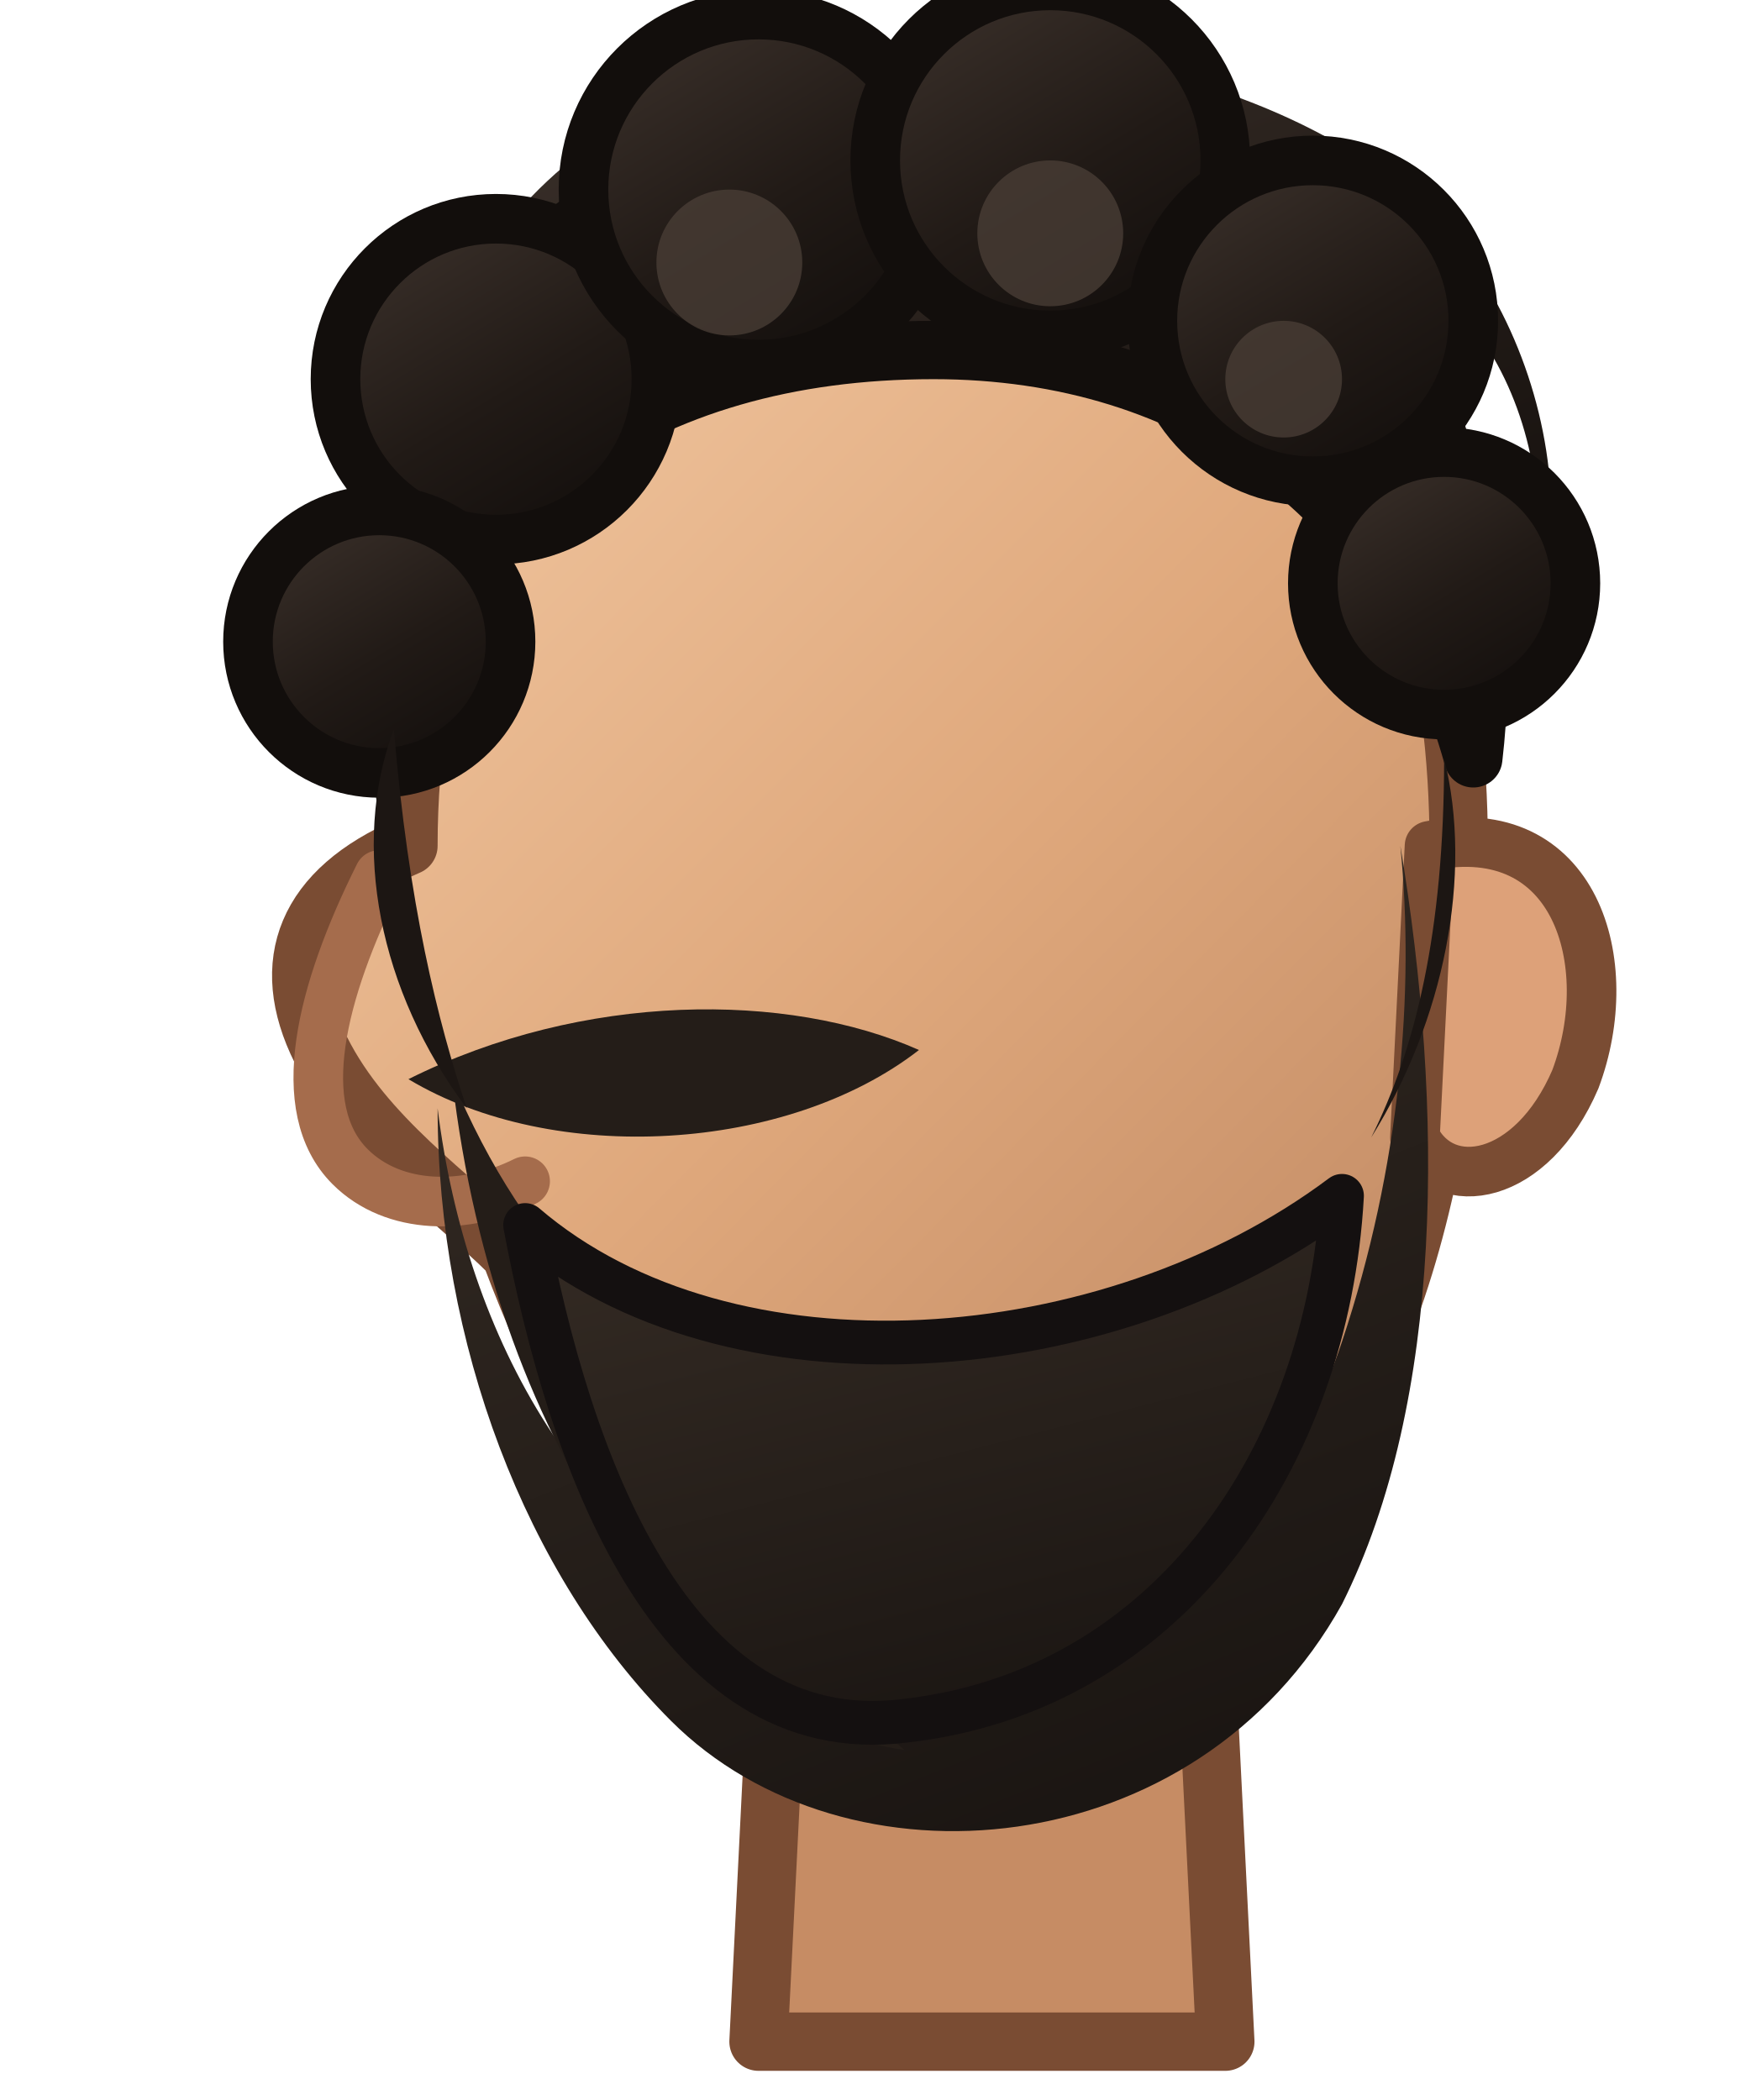
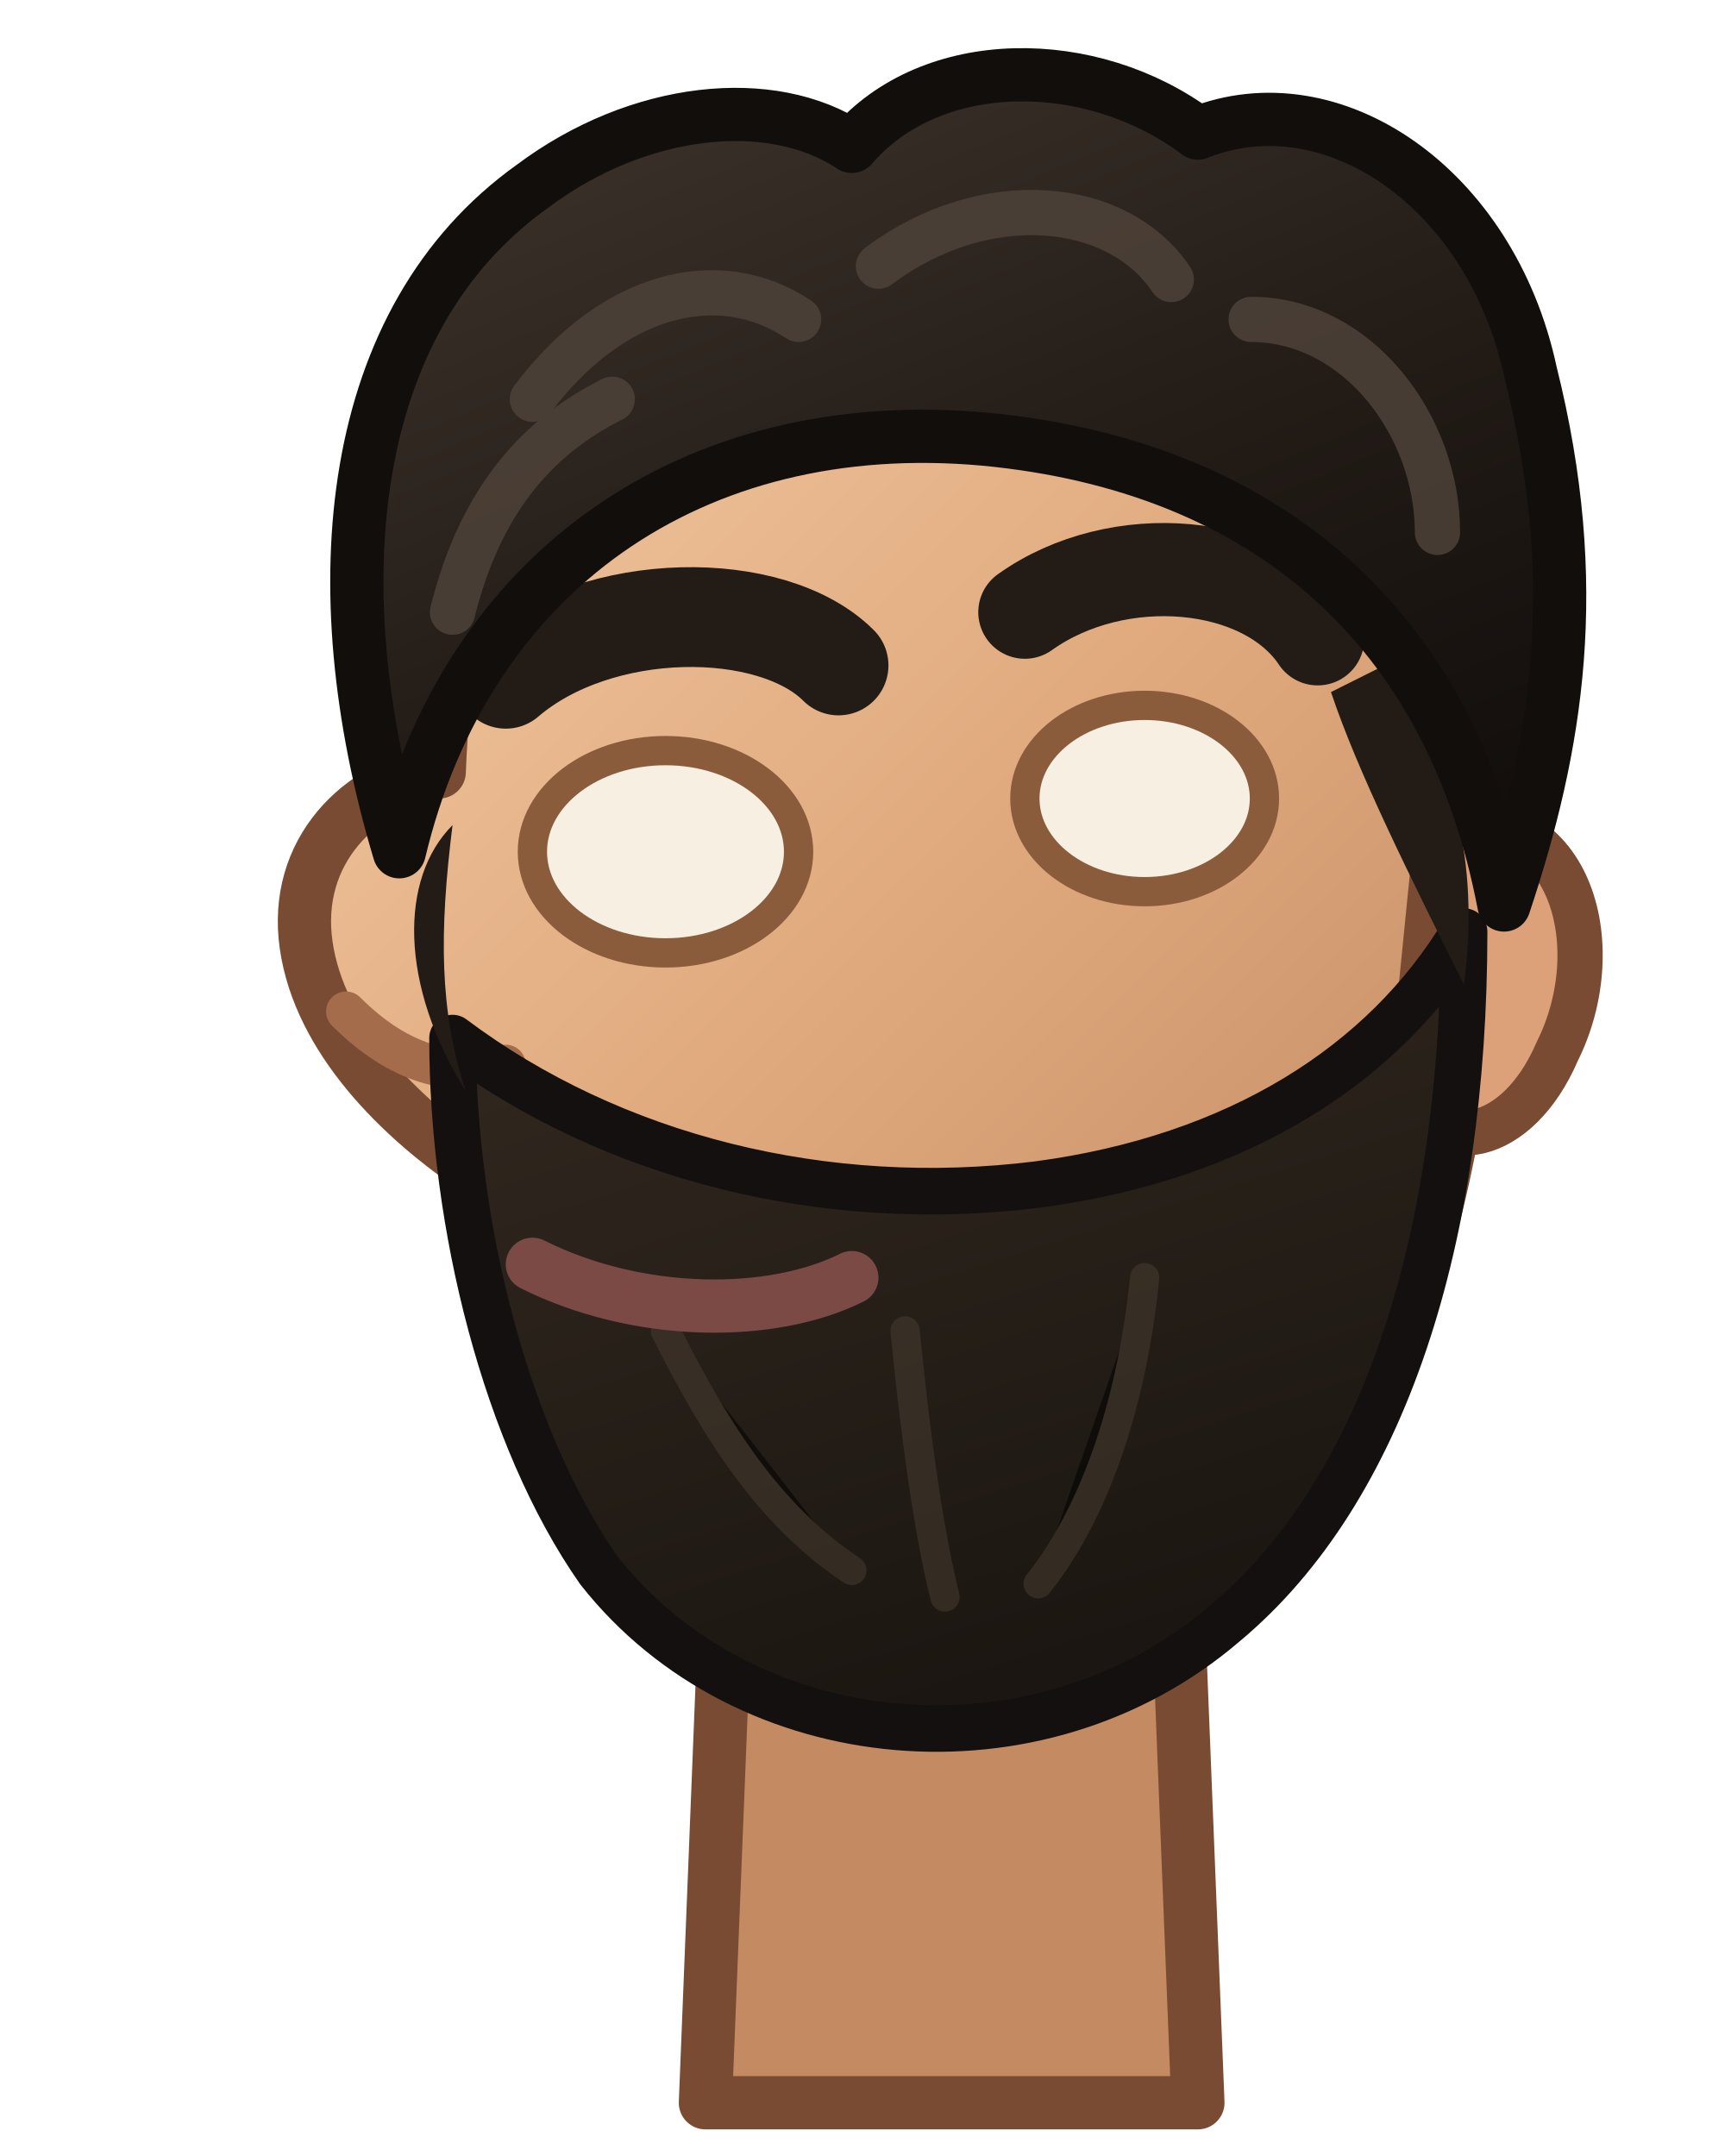
- <svg xmlns="http://www.w3.org/2000/svg" width="120" height="144" viewBox="0 0 120 144">
+ <svg xmlns="http://www.w3.org/2000/svg" width="130" height="162" viewBox="0 0 130 162">
  <defs>
    <linearGradient id="ohSkin" x1="0.1" y1="0" x2="0.9" y2="1">
-       <stop offset="0" stop-color="#f2c8a2" />
-       <stop offset="0.5" stop-color="#dfa87c" />
-       <stop offset="1" stop-color="#bc8560" />
+       <stop offset="0" stop-color="#f3caa4" />
+       <stop offset="0.5" stop-color="#e0a97d" />
+       <stop offset="1" stop-color="#bd8660" />
    </linearGradient>
    <linearGradient id="ohHair" x1="0.2" y1="0" x2="0.8" y2="1">
-       <stop offset="0" stop-color="#3a302a" />
-       <stop offset="0.55" stop-color="#211a16" />
+       <stop offset="0" stop-color="#3c322b" />
+       <stop offset="0.55" stop-color="#221b16" />
      <stop offset="1" stop-color="#120e0c" />
    </linearGradient>
    <linearGradient id="ohBeard" x1="0.3" y1="0" x2="0.7" y2="1">
-       <stop offset="0" stop-color="#332a23" />
-       <stop offset="1" stop-color="#1a1512" />
+       <stop offset="0" stop-color="#31281f" />
+       <stop offset="1" stop-color="#191410" />
    </linearGradient>
  </defs>
-   <path d="M54 100 L82 100 L84 140 L52 140 Z" fill="#c68c64" stroke="#7a4c33" stroke-width="4" stroke-linejoin="round" />
-   <path d="M54 100 L82 100 L82 112 C70 118 58 116 54 110Z" fill="#a06e4d" opacity="0.6" />
-   <path d="M28 58 C28 32 44 16 66 16 C88 16 100 33 100 58 C100 78 96 96 84 108 C74 118 58 118 48 108 C42 102 38 94 35 86 C31 82 25 78 22 72 C19 66 21 61 28 58Z" fill="url(#ohSkin)" stroke="#7a4c33" stroke-width="4" stroke-linejoin="round" />
-   <path d="M98 58 C108 56 111 66 108 74 C105 81 99 82 97 78Z" fill="#dda179" stroke="#7a4c33" stroke-width="3.4" stroke-linejoin="round" />
-   <path d="M26 60 C22 68 20 76 24 80 C27 83 32 83 36 81" fill="none" stroke="#a56c4c" stroke-width="3.4" stroke-linecap="round" />
-   <path d="M30 76 C32 92 40 106 54 112 C70 119 86 110 92 92 C96 80 97 68 96 58 C99 76 99 96 92 110 C82 128 58 130 46 118 C36 108 30 92 30 76Z" fill="url(#ohBeard)" />
-   <path d="M31 74 C36 86 44 94 54 96 C52 106 55 114 62 120 C48 118 34 100 31 74Z" fill="#241d18" />
-   <path d="M36 84 C50 96 76 94 92 82 C91 100 80 116 62 118 C46 120 39 100 36 84Z" fill="url(#ohBeard)" stroke="#141010" stroke-width="3" stroke-linejoin="round" />
-   <path d="M28 74 C40 68 54 68 63 72 C54 79 38 80 28 74Z" fill="#241d18" />
-   <path d="M26 56 C22 34 34 12 60 9 C86 6 102 24 100 52 C104 40 102 24 92 16 C104 20 108 34 104 46 C110 34 104 16 92 10 C80 3 62 1 48 6 C32 12 24 28 26 56Z" fill="url(#ohHair)" />
-   <path d="M25 52 C21 26 40 8 64 8 C88 8 104 26 101 52 C96 34 82 24 64 24 C44 24 30 34 25 52Z" fill="url(#ohHair)" stroke="#120e0c" stroke-width="4" stroke-linejoin="round" />
-   <g fill="url(#ohHair)" stroke="#120e0c" stroke-width="3.4">
-     <circle cx="34" cy="26" r="11" />
-     <circle cx="52" cy="13" r="12" />
-     <circle cx="72" cy="11" r="12" />
-     <circle cx="90" cy="22" r="11" />
-     <circle cx="99" cy="40" r="9" />
-     <circle cx="26" cy="44" r="9" />
+   <path d="M55 108 L88 108 L90 158 L53 158 Z" fill="#c48b63" stroke="#794b32" stroke-width="4" stroke-linejoin="round" />
+   <path d="M55 108 L88 108 L88 122 C74 129 60 126 55 119Z" fill="#9e6c4c" opacity="0.6" />
+   <path d="M33 58 C34 30 50 16 73 16 C97 16 111 34 111 62 C111 88 105 108 92 118            C79 128 60 126 49 113 C43 106 39 97 36 88 C30 84 24 78 23 71 C22 64 27 59 33 58Z" fill="url(#ohSkin)" stroke="#794b32" stroke-width="4" stroke-linejoin="round" />
+   <path d="M108 62 C118 60 121 71 117 79 C114 86 108 87 106 82Z" fill="#dda179" stroke="#794b32" stroke-width="3.4" stroke-linejoin="round" />
+   <path d="M26 76 C30 80 34 81 38 80" fill="none" stroke="#a56c4c" stroke-width="3" stroke-linecap="round" />
+   <path d="M34 78 C46 87 62 91 78 89 C93 87 104 80 110 70            C110 93 104 112 92 122 C78 134 56 132 45 118 C38 108 34 92 34 78Z" fill="url(#ohBeard)" stroke="#141010" stroke-width="3.5" stroke-linejoin="round" />
+   <path d="M104 50 C110 58 111 66 110 74 C106 66 102 58 100 52Z" fill="#221b16" />
+   <path d="M34 62 C33 70 33 76 35 82 C30 74 30 66 34 62Z" fill="#221b16" />
+   <g stroke="#463a2f" stroke-width="2.2" stroke-linecap="round" opacity="0.55">
+     <path d="M50 100 C54 108 58 114 64 118" />
+     <path d="M68 100 C69 110 70 116 71 120" />
+     <path d="M86 96 C85 106 82 114 78 119" />
  </g>
-   <g fill="#4b3f37" opacity="0.75">
-     <circle cx="50" cy="18" r="5" />
-     <circle cx="72" cy="16" r="5" />
-     <circle cx="88" cy="26" r="4" />
+   <path d="M40 95 C48 99 58 99 64 96" fill="none" stroke="#7c4a44" stroke-width="4" stroke-linecap="round" />
+   <ellipse cx="50" cy="64" rx="10" ry="7.6" fill="#f7efe1" stroke="#8a5c3c" stroke-width="2.2" />
+   <ellipse cx="86" cy="60" rx="9" ry="7" fill="#f7efe1" stroke="#8a5c3c" stroke-width="2.2" />
+   <path d="M38 51 C45 45 58 45 63 50" fill="none" stroke="#221b16" stroke-width="7.5" stroke-linecap="round" />
+   <path d="M77 46 C84 41 95 42 99 48" fill="none" stroke="#221b16" stroke-width="7" stroke-linecap="round" />
+   <path d="M30 64 C24 44 26 24 40 14 C48 8 58 7 64 11            C70 4 82 4 90 10 C100 6 112 14 115 28            C119 44 117 56 113 68            C109 47 95 35 74 33 C52 31 35 43 30 64Z" fill="url(#ohHair)" stroke="#120e0c" stroke-width="4" stroke-linejoin="round" />
+   <g stroke="#4e4238" stroke-width="3.4" stroke-linecap="round" fill="none" opacity="0.85">
+     <path d="M40 30 C46 22 54 20 60 24" />
+     <path d="M66 20 C74 14 84 15 88 21" />
+     <path d="M94 24 C102 24 108 32 108 40" />
+     <path d="M34 46 C36 38 40 33 46 30" />
  </g>
-   <path d="M27 50 C28 62 30 70 32 76 C26 68 24 58 27 50Z" fill="#1c1613" />
-   <path d="M99 52 C99 64 97 72 94 78 C99 70 101 60 99 52Z" fill="#1c1613" />
</svg>
